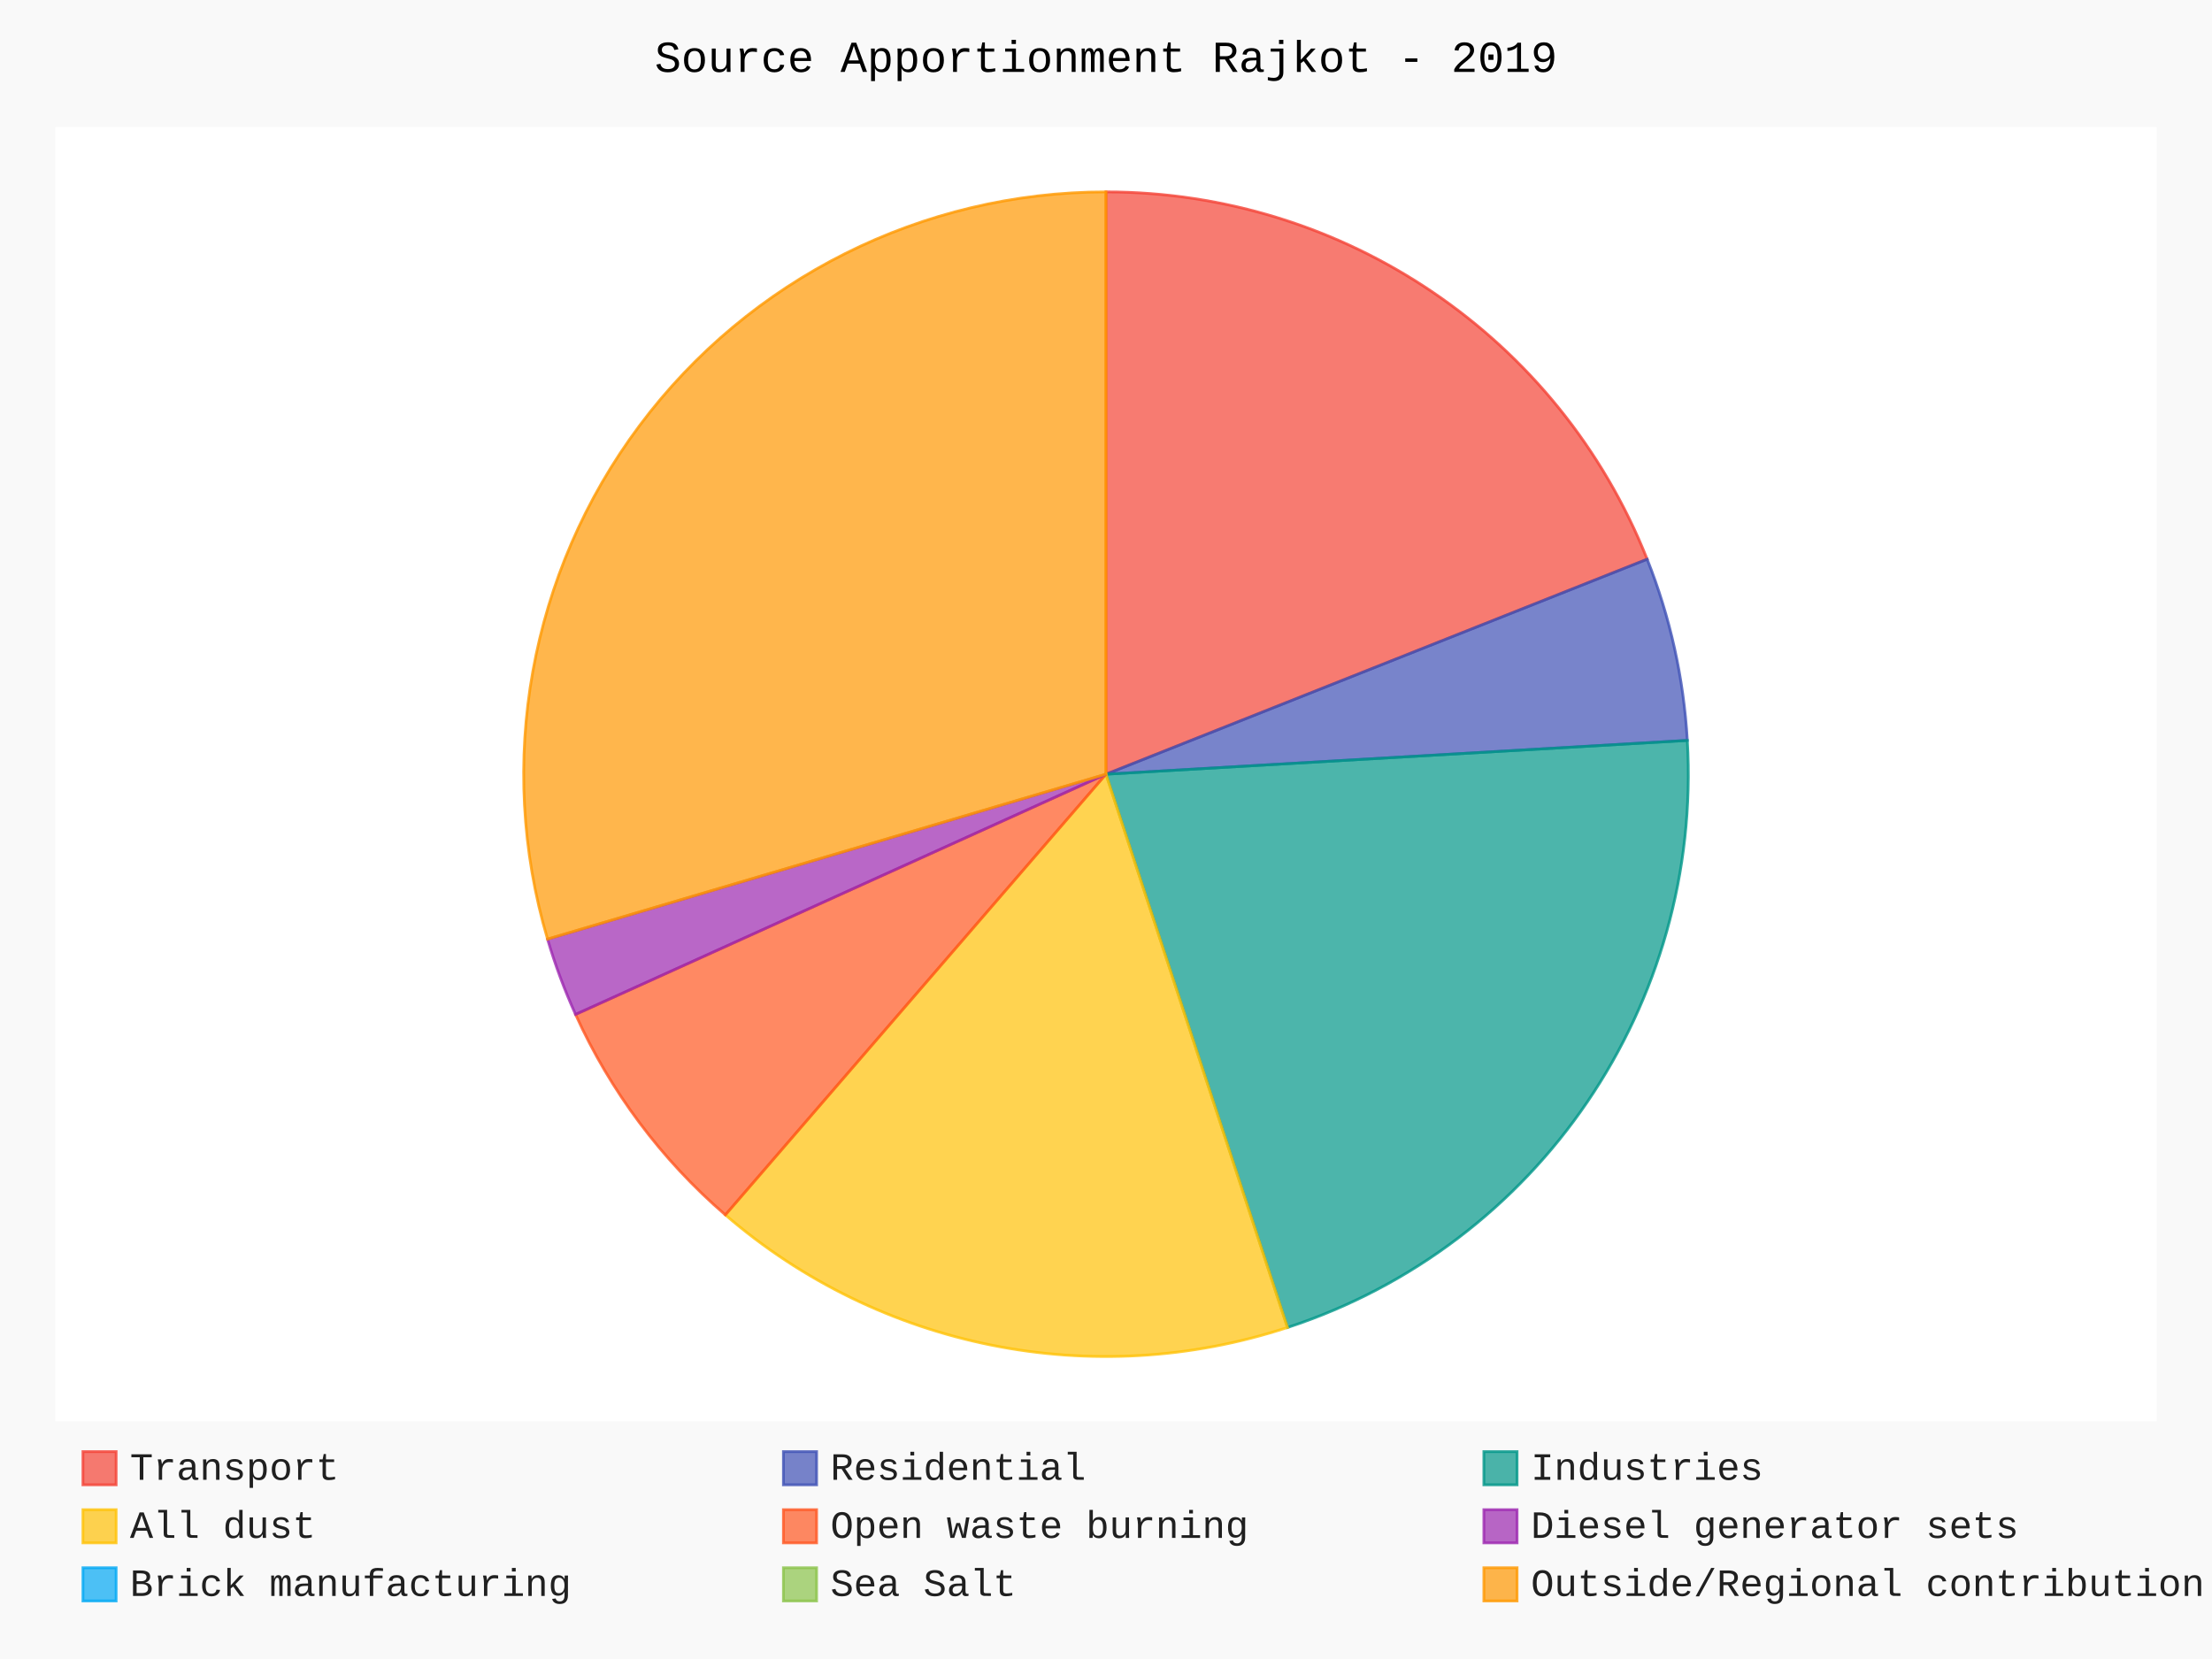
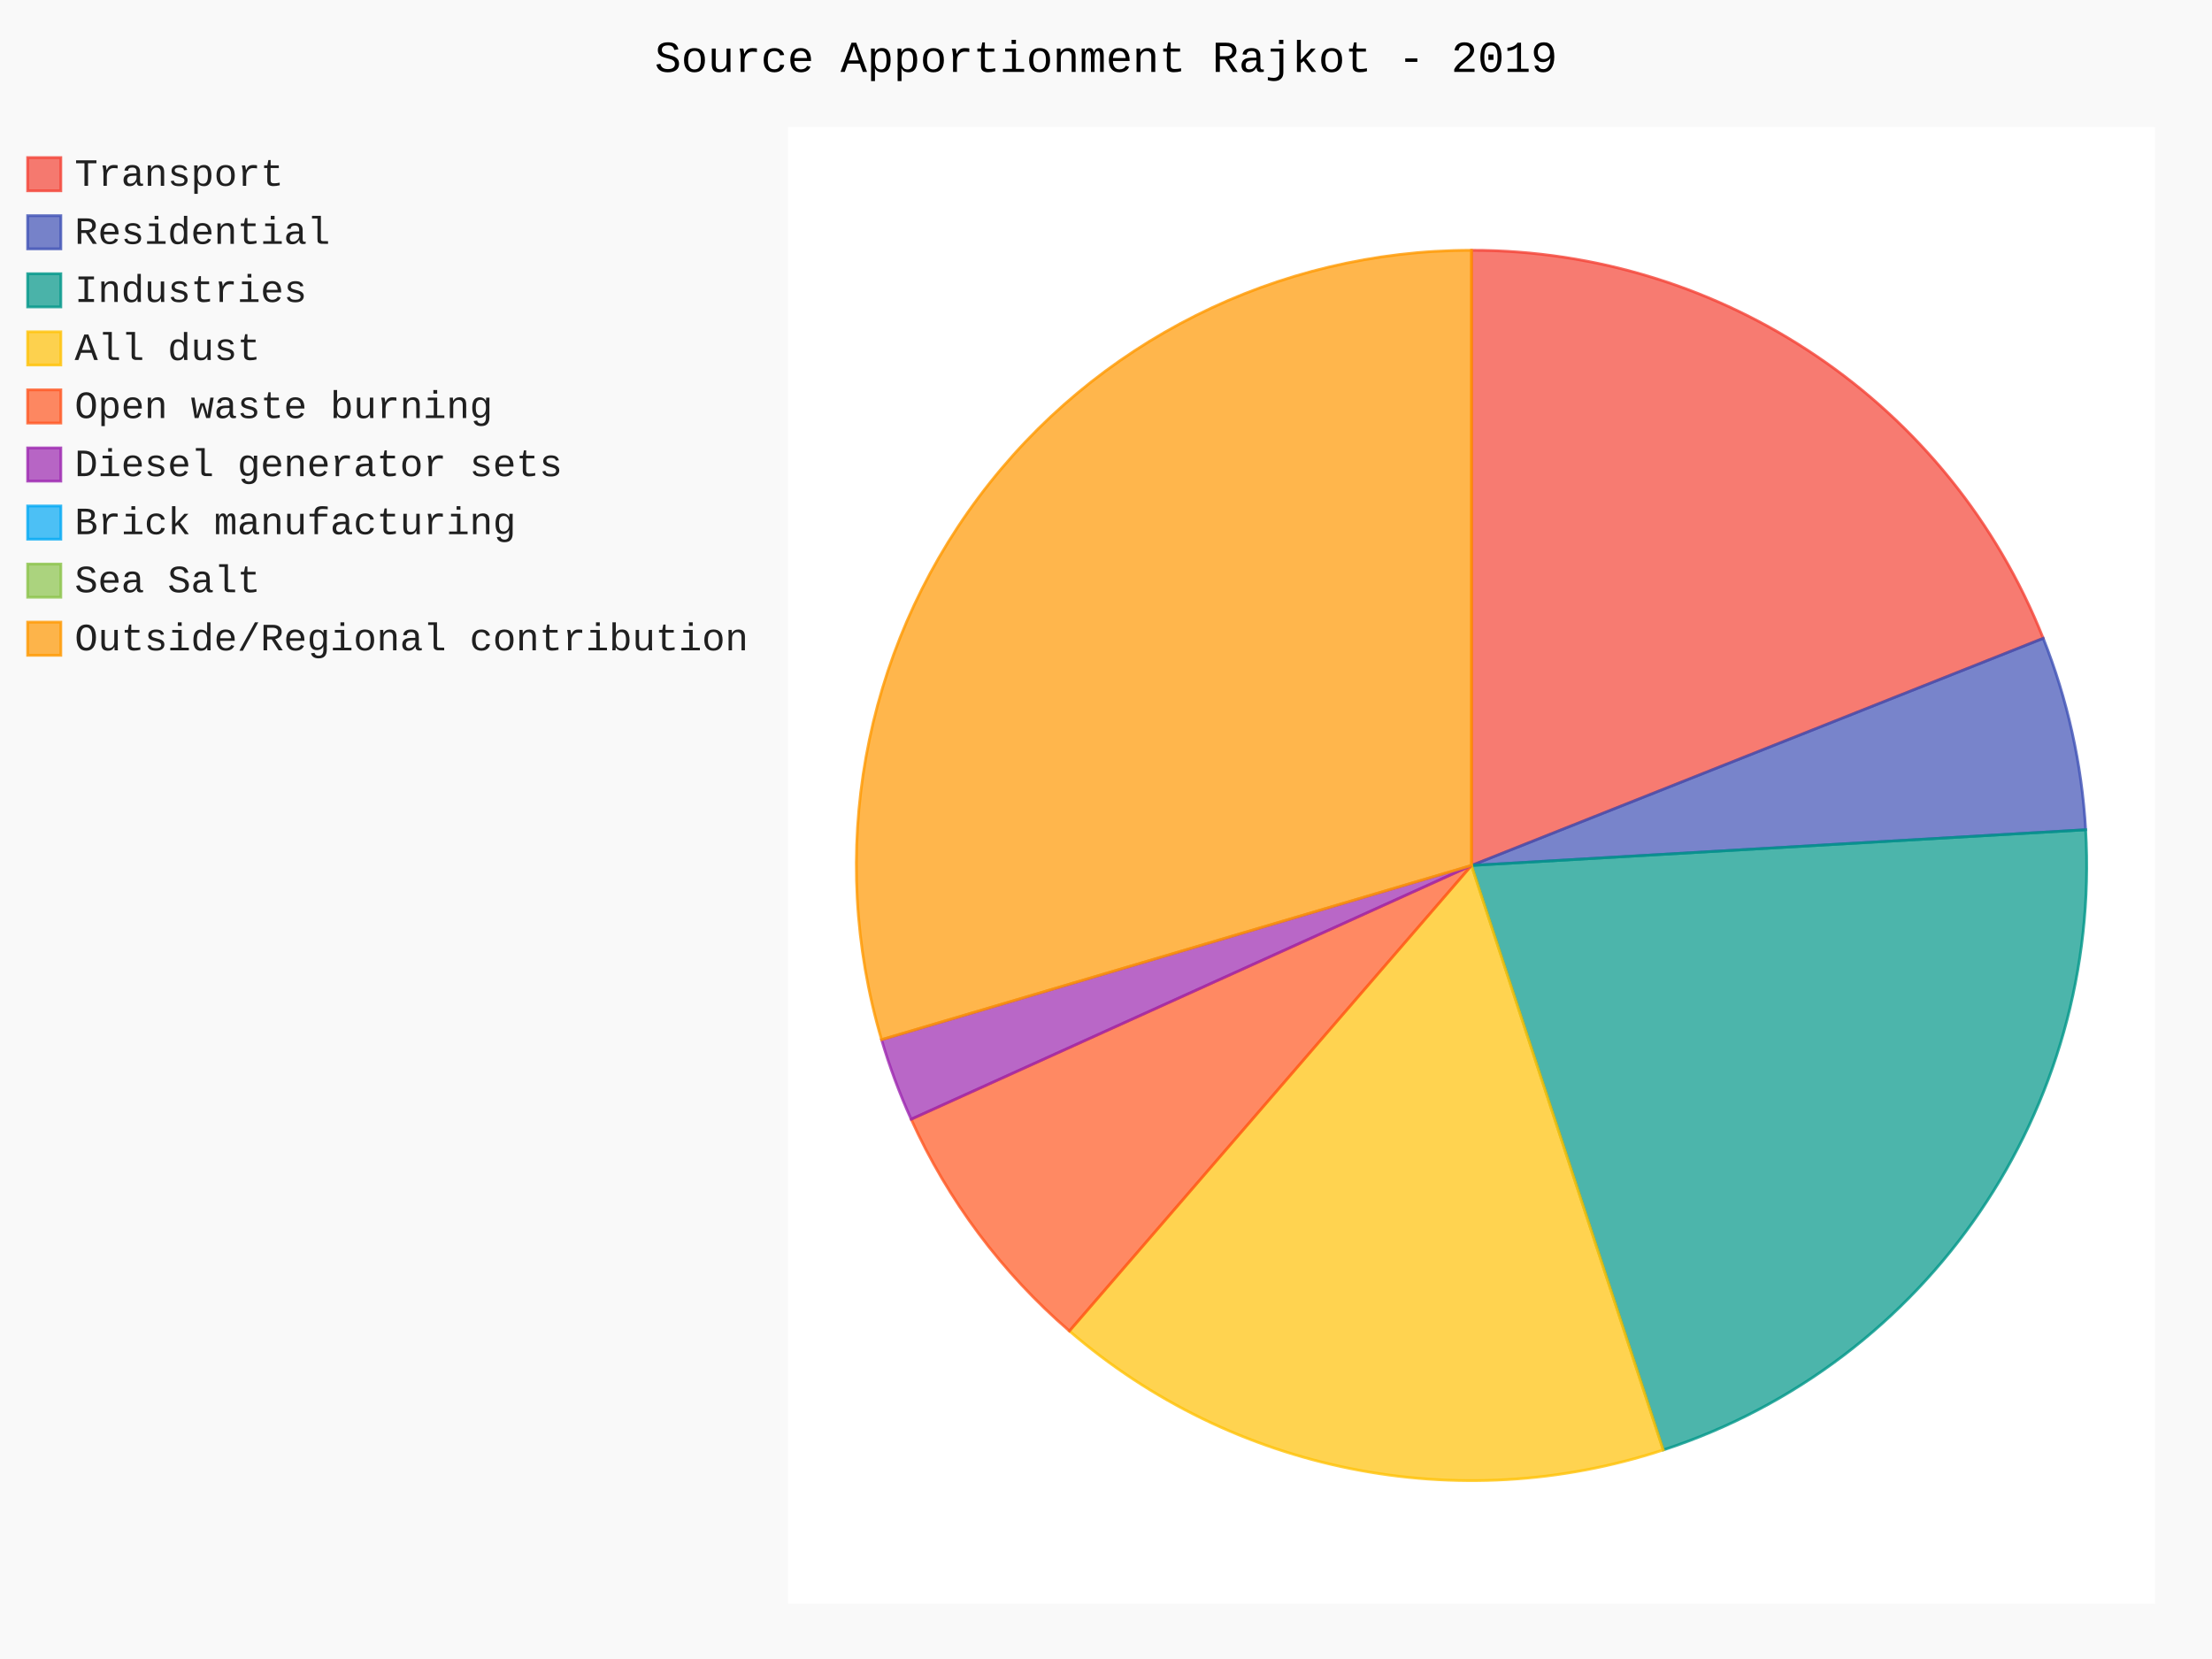
- <svg xmlns="http://www.w3.org/2000/svg" id="chart-d1b4b1a1-33f8-4cab-8c41-7ced23c0f53e" class="pygal-chart" viewBox="0 0 800 600">
+ <svg xmlns="http://www.w3.org/2000/svg" id="chart-463c612c-b978-416b-bfda-b3739899bbb4" class="pygal-chart" viewBox="0 0 800 600">
  <defs>
-     <style type="text/css">#chart-d1b4b1a1-33f8-4cab-8c41-7ced23c0f53e{-webkit-user-select:none;-webkit-font-smoothing:antialiased;font-family:Consolas,"Liberation Mono",Menlo,Courier,monospace}#chart-d1b4b1a1-33f8-4cab-8c41-7ced23c0f53e .title{font-family:Consolas,"Liberation Mono",Menlo,Courier,monospace;font-size:16px}#chart-d1b4b1a1-33f8-4cab-8c41-7ced23c0f53e .legends .legend text{font-family:Consolas,"Liberation Mono",Menlo,Courier,monospace;font-size:14px}#chart-d1b4b1a1-33f8-4cab-8c41-7ced23c0f53e .axis text{font-family:Consolas,"Liberation Mono",Menlo,Courier,monospace;font-size:10px}#chart-d1b4b1a1-33f8-4cab-8c41-7ced23c0f53e .axis text.major{font-family:Consolas,"Liberation Mono",Menlo,Courier,monospace;font-size:10px}#chart-d1b4b1a1-33f8-4cab-8c41-7ced23c0f53e .text-overlay text.value{font-family:Consolas,"Liberation Mono",Menlo,Courier,monospace;font-size:16px}#chart-d1b4b1a1-33f8-4cab-8c41-7ced23c0f53e .text-overlay text.label{font-family:Consolas,"Liberation Mono",Menlo,Courier,monospace;font-size:10px}#chart-d1b4b1a1-33f8-4cab-8c41-7ced23c0f53e .tooltip{font-family:Consolas,"Liberation Mono",Menlo,Courier,monospace;font-size:14px}#chart-d1b4b1a1-33f8-4cab-8c41-7ced23c0f53e text.no_data{font-family:Consolas,"Liberation Mono",Menlo,Courier,monospace;font-size:64px}
- #chart-d1b4b1a1-33f8-4cab-8c41-7ced23c0f53e{background-color:rgba(249,249,249,1)}#chart-d1b4b1a1-33f8-4cab-8c41-7ced23c0f53e path,#chart-d1b4b1a1-33f8-4cab-8c41-7ced23c0f53e line,#chart-d1b4b1a1-33f8-4cab-8c41-7ced23c0f53e rect,#chart-d1b4b1a1-33f8-4cab-8c41-7ced23c0f53e circle{-webkit-transition:150ms;-moz-transition:150ms;transition:150ms}#chart-d1b4b1a1-33f8-4cab-8c41-7ced23c0f53e .graph &gt; .background{fill:rgba(249,249,249,1)}#chart-d1b4b1a1-33f8-4cab-8c41-7ced23c0f53e .plot &gt; .background{fill:rgba(255,255,255,1)}#chart-d1b4b1a1-33f8-4cab-8c41-7ced23c0f53e .graph{fill:rgba(0,0,0,.87)}#chart-d1b4b1a1-33f8-4cab-8c41-7ced23c0f53e text.no_data{fill:rgba(0,0,0,1)}#chart-d1b4b1a1-33f8-4cab-8c41-7ced23c0f53e .title{fill:rgba(0,0,0,1)}#chart-d1b4b1a1-33f8-4cab-8c41-7ced23c0f53e .legends .legend text{fill:rgba(0,0,0,.87)}#chart-d1b4b1a1-33f8-4cab-8c41-7ced23c0f53e .legends .legend:hover text{fill:rgba(0,0,0,1)}#chart-d1b4b1a1-33f8-4cab-8c41-7ced23c0f53e .axis .line{stroke:rgba(0,0,0,1)}#chart-d1b4b1a1-33f8-4cab-8c41-7ced23c0f53e .axis .guide.line{stroke:rgba(0,0,0,.54)}#chart-d1b4b1a1-33f8-4cab-8c41-7ced23c0f53e .axis .major.line{stroke:rgba(0,0,0,.87)}#chart-d1b4b1a1-33f8-4cab-8c41-7ced23c0f53e .axis text.major{fill:rgba(0,0,0,1)}#chart-d1b4b1a1-33f8-4cab-8c41-7ced23c0f53e .axis.y .guides:hover .guide.line,#chart-d1b4b1a1-33f8-4cab-8c41-7ced23c0f53e .line-graph .axis.x .guides:hover .guide.line,#chart-d1b4b1a1-33f8-4cab-8c41-7ced23c0f53e .stackedline-graph .axis.x .guides:hover .guide.line,#chart-d1b4b1a1-33f8-4cab-8c41-7ced23c0f53e .xy-graph .axis.x .guides:hover .guide.line{stroke:rgba(0,0,0,1)}#chart-d1b4b1a1-33f8-4cab-8c41-7ced23c0f53e .axis .guides:hover text{fill:rgba(0,0,0,1)}#chart-d1b4b1a1-33f8-4cab-8c41-7ced23c0f53e .reactive{fill-opacity:.7;stroke-opacity:.8;stroke-width:1}#chart-d1b4b1a1-33f8-4cab-8c41-7ced23c0f53e .ci{stroke:rgba(0,0,0,.87)}#chart-d1b4b1a1-33f8-4cab-8c41-7ced23c0f53e .reactive.active,#chart-d1b4b1a1-33f8-4cab-8c41-7ced23c0f53e .active .reactive{fill-opacity:.8;stroke-opacity:.9;stroke-width:4}#chart-d1b4b1a1-33f8-4cab-8c41-7ced23c0f53e .ci .reactive.active{stroke-width:1.5}#chart-d1b4b1a1-33f8-4cab-8c41-7ced23c0f53e .series text{fill:rgba(0,0,0,1)}#chart-d1b4b1a1-33f8-4cab-8c41-7ced23c0f53e .tooltip rect{fill:rgba(255,255,255,1);stroke:rgba(0,0,0,1);-webkit-transition:opacity 150ms;-moz-transition:opacity 150ms;transition:opacity 150ms}#chart-d1b4b1a1-33f8-4cab-8c41-7ced23c0f53e .tooltip .label{fill:rgba(0,0,0,.87)}#chart-d1b4b1a1-33f8-4cab-8c41-7ced23c0f53e .tooltip .label{fill:rgba(0,0,0,.87)}#chart-d1b4b1a1-33f8-4cab-8c41-7ced23c0f53e .tooltip .legend{font-size:.8em;fill:rgba(0,0,0,.54)}#chart-d1b4b1a1-33f8-4cab-8c41-7ced23c0f53e .tooltip .x_label{font-size:.6em;fill:rgba(0,0,0,1)}#chart-d1b4b1a1-33f8-4cab-8c41-7ced23c0f53e .tooltip .xlink{font-size:.5em;text-decoration:underline}#chart-d1b4b1a1-33f8-4cab-8c41-7ced23c0f53e .tooltip .value{font-size:1.5em}#chart-d1b4b1a1-33f8-4cab-8c41-7ced23c0f53e .bound{font-size:.5em}#chart-d1b4b1a1-33f8-4cab-8c41-7ced23c0f53e .max-value{font-size:.75em;fill:rgba(0,0,0,.54)}#chart-d1b4b1a1-33f8-4cab-8c41-7ced23c0f53e .map-element{fill:rgba(255,255,255,1);stroke:rgba(0,0,0,.54) !important}#chart-d1b4b1a1-33f8-4cab-8c41-7ced23c0f53e .map-element .reactive{fill-opacity:inherit;stroke-opacity:inherit}#chart-d1b4b1a1-33f8-4cab-8c41-7ced23c0f53e .color-0,#chart-d1b4b1a1-33f8-4cab-8c41-7ced23c0f53e .color-0 a:visited{stroke:#F44336;fill:#F44336}#chart-d1b4b1a1-33f8-4cab-8c41-7ced23c0f53e .color-1,#chart-d1b4b1a1-33f8-4cab-8c41-7ced23c0f53e .color-1 a:visited{stroke:#3F51B5;fill:#3F51B5}#chart-d1b4b1a1-33f8-4cab-8c41-7ced23c0f53e .color-2,#chart-d1b4b1a1-33f8-4cab-8c41-7ced23c0f53e .color-2 a:visited{stroke:#009688;fill:#009688}#chart-d1b4b1a1-33f8-4cab-8c41-7ced23c0f53e .color-3,#chart-d1b4b1a1-33f8-4cab-8c41-7ced23c0f53e .color-3 a:visited{stroke:#FFC107;fill:#FFC107}#chart-d1b4b1a1-33f8-4cab-8c41-7ced23c0f53e .color-4,#chart-d1b4b1a1-33f8-4cab-8c41-7ced23c0f53e .color-4 a:visited{stroke:#FF5722;fill:#FF5722}#chart-d1b4b1a1-33f8-4cab-8c41-7ced23c0f53e .color-5,#chart-d1b4b1a1-33f8-4cab-8c41-7ced23c0f53e .color-5 a:visited{stroke:#9C27B0;fill:#9C27B0}#chart-d1b4b1a1-33f8-4cab-8c41-7ced23c0f53e .color-6,#chart-d1b4b1a1-33f8-4cab-8c41-7ced23c0f53e .color-6 a:visited{stroke:#03A9F4;fill:#03A9F4}#chart-d1b4b1a1-33f8-4cab-8c41-7ced23c0f53e .color-7,#chart-d1b4b1a1-33f8-4cab-8c41-7ced23c0f53e .color-7 a:visited{stroke:#8BC34A;fill:#8BC34A}#chart-d1b4b1a1-33f8-4cab-8c41-7ced23c0f53e .color-8,#chart-d1b4b1a1-33f8-4cab-8c41-7ced23c0f53e .color-8 a:visited{stroke:#FF9800;fill:#FF9800}#chart-d1b4b1a1-33f8-4cab-8c41-7ced23c0f53e .text-overlay .color-0 text{fill:black}#chart-d1b4b1a1-33f8-4cab-8c41-7ced23c0f53e .text-overlay .color-1 text{fill:black}#chart-d1b4b1a1-33f8-4cab-8c41-7ced23c0f53e .text-overlay .color-2 text{fill:black}#chart-d1b4b1a1-33f8-4cab-8c41-7ced23c0f53e .text-overlay .color-3 text{fill:black}#chart-d1b4b1a1-33f8-4cab-8c41-7ced23c0f53e .text-overlay .color-4 text{fill:black}#chart-d1b4b1a1-33f8-4cab-8c41-7ced23c0f53e .text-overlay .color-5 text{fill:black}#chart-d1b4b1a1-33f8-4cab-8c41-7ced23c0f53e .text-overlay .color-6 text{fill:black}#chart-d1b4b1a1-33f8-4cab-8c41-7ced23c0f53e .text-overlay .color-7 text{fill:black}#chart-d1b4b1a1-33f8-4cab-8c41-7ced23c0f53e .text-overlay .color-8 text{fill:black}
- #chart-d1b4b1a1-33f8-4cab-8c41-7ced23c0f53e text.no_data{text-anchor:middle}#chart-d1b4b1a1-33f8-4cab-8c41-7ced23c0f53e .guide.line{fill:none}#chart-d1b4b1a1-33f8-4cab-8c41-7ced23c0f53e .centered{text-anchor:middle}#chart-d1b4b1a1-33f8-4cab-8c41-7ced23c0f53e .title{text-anchor:middle}#chart-d1b4b1a1-33f8-4cab-8c41-7ced23c0f53e .legends .legend text{fill-opacity:1}#chart-d1b4b1a1-33f8-4cab-8c41-7ced23c0f53e .axis.x text{text-anchor:middle}#chart-d1b4b1a1-33f8-4cab-8c41-7ced23c0f53e .axis.x:not(.web) text[transform]{text-anchor:start}#chart-d1b4b1a1-33f8-4cab-8c41-7ced23c0f53e .axis.x:not(.web) text[transform].backwards{text-anchor:end}#chart-d1b4b1a1-33f8-4cab-8c41-7ced23c0f53e .axis.y text{text-anchor:end}#chart-d1b4b1a1-33f8-4cab-8c41-7ced23c0f53e .axis.y text[transform].backwards{text-anchor:start}#chart-d1b4b1a1-33f8-4cab-8c41-7ced23c0f53e .axis.y2 text{text-anchor:start}#chart-d1b4b1a1-33f8-4cab-8c41-7ced23c0f53e .axis.y2 text[transform].backwards{text-anchor:end}#chart-d1b4b1a1-33f8-4cab-8c41-7ced23c0f53e .axis .guide.line{stroke-dasharray:4,4;stroke:black}#chart-d1b4b1a1-33f8-4cab-8c41-7ced23c0f53e .axis .major.guide.line{stroke-dasharray:6,6;stroke:black}#chart-d1b4b1a1-33f8-4cab-8c41-7ced23c0f53e .horizontal .axis.y .guide.line,#chart-d1b4b1a1-33f8-4cab-8c41-7ced23c0f53e .horizontal .axis.y2 .guide.line,#chart-d1b4b1a1-33f8-4cab-8c41-7ced23c0f53e .vertical .axis.x .guide.line{opacity:0}#chart-d1b4b1a1-33f8-4cab-8c41-7ced23c0f53e .horizontal .axis.always_show .guide.line,#chart-d1b4b1a1-33f8-4cab-8c41-7ced23c0f53e .vertical .axis.always_show .guide.line{opacity:1 !important}#chart-d1b4b1a1-33f8-4cab-8c41-7ced23c0f53e .axis.y .guides:hover .guide.line,#chart-d1b4b1a1-33f8-4cab-8c41-7ced23c0f53e .axis.y2 .guides:hover .guide.line,#chart-d1b4b1a1-33f8-4cab-8c41-7ced23c0f53e .axis.x .guides:hover .guide.line{opacity:1}#chart-d1b4b1a1-33f8-4cab-8c41-7ced23c0f53e .axis .guides:hover text{opacity:1}#chart-d1b4b1a1-33f8-4cab-8c41-7ced23c0f53e .nofill{fill:none}#chart-d1b4b1a1-33f8-4cab-8c41-7ced23c0f53e .subtle-fill{fill-opacity:.2}#chart-d1b4b1a1-33f8-4cab-8c41-7ced23c0f53e .dot{stroke-width:1px;fill-opacity:1;stroke-opacity:1}#chart-d1b4b1a1-33f8-4cab-8c41-7ced23c0f53e .dot.active{stroke-width:5px}#chart-d1b4b1a1-33f8-4cab-8c41-7ced23c0f53e .dot.negative{fill:transparent}#chart-d1b4b1a1-33f8-4cab-8c41-7ced23c0f53e text,#chart-d1b4b1a1-33f8-4cab-8c41-7ced23c0f53e tspan{stroke:none !important}#chart-d1b4b1a1-33f8-4cab-8c41-7ced23c0f53e .series text.active{opacity:1}#chart-d1b4b1a1-33f8-4cab-8c41-7ced23c0f53e .tooltip rect{fill-opacity:.95;stroke-width:.5}#chart-d1b4b1a1-33f8-4cab-8c41-7ced23c0f53e .tooltip text{fill-opacity:1}#chart-d1b4b1a1-33f8-4cab-8c41-7ced23c0f53e .showable{visibility:hidden}#chart-d1b4b1a1-33f8-4cab-8c41-7ced23c0f53e .showable.shown{visibility:visible}#chart-d1b4b1a1-33f8-4cab-8c41-7ced23c0f53e .gauge-background{fill:rgba(229,229,229,1);stroke:none}#chart-d1b4b1a1-33f8-4cab-8c41-7ced23c0f53e .bg-lines{stroke:rgba(249,249,249,1);stroke-width:2px}</style>
+     <style type="text/css">#chart-463c612c-b978-416b-bfda-b3739899bbb4{-webkit-user-select:none;-webkit-font-smoothing:antialiased;font-family:Consolas,"Liberation Mono",Menlo,Courier,monospace}#chart-463c612c-b978-416b-bfda-b3739899bbb4 .title{font-family:Consolas,"Liberation Mono",Menlo,Courier,monospace;font-size:16px}#chart-463c612c-b978-416b-bfda-b3739899bbb4 .legends .legend text{font-family:Consolas,"Liberation Mono",Menlo,Courier,monospace;font-size:14px}#chart-463c612c-b978-416b-bfda-b3739899bbb4 .axis text{font-family:Consolas,"Liberation Mono",Menlo,Courier,monospace;font-size:10px}#chart-463c612c-b978-416b-bfda-b3739899bbb4 .axis text.major{font-family:Consolas,"Liberation Mono",Menlo,Courier,monospace;font-size:10px}#chart-463c612c-b978-416b-bfda-b3739899bbb4 .text-overlay text.value{font-family:Consolas,"Liberation Mono",Menlo,Courier,monospace;font-size:16px}#chart-463c612c-b978-416b-bfda-b3739899bbb4 .text-overlay text.label{font-family:Consolas,"Liberation Mono",Menlo,Courier,monospace;font-size:10px}#chart-463c612c-b978-416b-bfda-b3739899bbb4 .tooltip{font-family:Consolas,"Liberation Mono",Menlo,Courier,monospace;font-size:14px}#chart-463c612c-b978-416b-bfda-b3739899bbb4 text.no_data{font-family:Consolas,"Liberation Mono",Menlo,Courier,monospace;font-size:64px}
+ #chart-463c612c-b978-416b-bfda-b3739899bbb4{background-color:rgba(249,249,249,1)}#chart-463c612c-b978-416b-bfda-b3739899bbb4 path,#chart-463c612c-b978-416b-bfda-b3739899bbb4 line,#chart-463c612c-b978-416b-bfda-b3739899bbb4 rect,#chart-463c612c-b978-416b-bfda-b3739899bbb4 circle{-webkit-transition:150ms;-moz-transition:150ms;transition:150ms}#chart-463c612c-b978-416b-bfda-b3739899bbb4 .graph &gt; .background{fill:rgba(249,249,249,1)}#chart-463c612c-b978-416b-bfda-b3739899bbb4 .plot &gt; .background{fill:rgba(255,255,255,1)}#chart-463c612c-b978-416b-bfda-b3739899bbb4 .graph{fill:rgba(0,0,0,.87)}#chart-463c612c-b978-416b-bfda-b3739899bbb4 text.no_data{fill:rgba(0,0,0,1)}#chart-463c612c-b978-416b-bfda-b3739899bbb4 .title{fill:rgba(0,0,0,1)}#chart-463c612c-b978-416b-bfda-b3739899bbb4 .legends .legend text{fill:rgba(0,0,0,.87)}#chart-463c612c-b978-416b-bfda-b3739899bbb4 .legends .legend:hover text{fill:rgba(0,0,0,1)}#chart-463c612c-b978-416b-bfda-b3739899bbb4 .axis .line{stroke:rgba(0,0,0,1)}#chart-463c612c-b978-416b-bfda-b3739899bbb4 .axis .guide.line{stroke:rgba(0,0,0,.54)}#chart-463c612c-b978-416b-bfda-b3739899bbb4 .axis .major.line{stroke:rgba(0,0,0,.87)}#chart-463c612c-b978-416b-bfda-b3739899bbb4 .axis text.major{fill:rgba(0,0,0,1)}#chart-463c612c-b978-416b-bfda-b3739899bbb4 .axis.y .guides:hover .guide.line,#chart-463c612c-b978-416b-bfda-b3739899bbb4 .line-graph .axis.x .guides:hover .guide.line,#chart-463c612c-b978-416b-bfda-b3739899bbb4 .stackedline-graph .axis.x .guides:hover .guide.line,#chart-463c612c-b978-416b-bfda-b3739899bbb4 .xy-graph .axis.x .guides:hover .guide.line{stroke:rgba(0,0,0,1)}#chart-463c612c-b978-416b-bfda-b3739899bbb4 .axis .guides:hover text{fill:rgba(0,0,0,1)}#chart-463c612c-b978-416b-bfda-b3739899bbb4 .reactive{fill-opacity:.7;stroke-opacity:.8;stroke-width:1}#chart-463c612c-b978-416b-bfda-b3739899bbb4 .ci{stroke:rgba(0,0,0,.87)}#chart-463c612c-b978-416b-bfda-b3739899bbb4 .reactive.active,#chart-463c612c-b978-416b-bfda-b3739899bbb4 .active .reactive{fill-opacity:.8;stroke-opacity:.9;stroke-width:4}#chart-463c612c-b978-416b-bfda-b3739899bbb4 .ci .reactive.active{stroke-width:1.5}#chart-463c612c-b978-416b-bfda-b3739899bbb4 .series text{fill:rgba(0,0,0,1)}#chart-463c612c-b978-416b-bfda-b3739899bbb4 .tooltip rect{fill:rgba(255,255,255,1);stroke:rgba(0,0,0,1);-webkit-transition:opacity 150ms;-moz-transition:opacity 150ms;transition:opacity 150ms}#chart-463c612c-b978-416b-bfda-b3739899bbb4 .tooltip .label{fill:rgba(0,0,0,.87)}#chart-463c612c-b978-416b-bfda-b3739899bbb4 .tooltip .label{fill:rgba(0,0,0,.87)}#chart-463c612c-b978-416b-bfda-b3739899bbb4 .tooltip .legend{font-size:.8em;fill:rgba(0,0,0,.54)}#chart-463c612c-b978-416b-bfda-b3739899bbb4 .tooltip .x_label{font-size:.6em;fill:rgba(0,0,0,1)}#chart-463c612c-b978-416b-bfda-b3739899bbb4 .tooltip .xlink{font-size:.5em;text-decoration:underline}#chart-463c612c-b978-416b-bfda-b3739899bbb4 .tooltip .value{font-size:1.5em}#chart-463c612c-b978-416b-bfda-b3739899bbb4 .bound{font-size:.5em}#chart-463c612c-b978-416b-bfda-b3739899bbb4 .max-value{font-size:.75em;fill:rgba(0,0,0,.54)}#chart-463c612c-b978-416b-bfda-b3739899bbb4 .map-element{fill:rgba(255,255,255,1);stroke:rgba(0,0,0,.54) !important}#chart-463c612c-b978-416b-bfda-b3739899bbb4 .map-element .reactive{fill-opacity:inherit;stroke-opacity:inherit}#chart-463c612c-b978-416b-bfda-b3739899bbb4 .color-0,#chart-463c612c-b978-416b-bfda-b3739899bbb4 .color-0 a:visited{stroke:#F44336;fill:#F44336}#chart-463c612c-b978-416b-bfda-b3739899bbb4 .color-1,#chart-463c612c-b978-416b-bfda-b3739899bbb4 .color-1 a:visited{stroke:#3F51B5;fill:#3F51B5}#chart-463c612c-b978-416b-bfda-b3739899bbb4 .color-2,#chart-463c612c-b978-416b-bfda-b3739899bbb4 .color-2 a:visited{stroke:#009688;fill:#009688}#chart-463c612c-b978-416b-bfda-b3739899bbb4 .color-3,#chart-463c612c-b978-416b-bfda-b3739899bbb4 .color-3 a:visited{stroke:#FFC107;fill:#FFC107}#chart-463c612c-b978-416b-bfda-b3739899bbb4 .color-4,#chart-463c612c-b978-416b-bfda-b3739899bbb4 .color-4 a:visited{stroke:#FF5722;fill:#FF5722}#chart-463c612c-b978-416b-bfda-b3739899bbb4 .color-5,#chart-463c612c-b978-416b-bfda-b3739899bbb4 .color-5 a:visited{stroke:#9C27B0;fill:#9C27B0}#chart-463c612c-b978-416b-bfda-b3739899bbb4 .color-6,#chart-463c612c-b978-416b-bfda-b3739899bbb4 .color-6 a:visited{stroke:#03A9F4;fill:#03A9F4}#chart-463c612c-b978-416b-bfda-b3739899bbb4 .color-7,#chart-463c612c-b978-416b-bfda-b3739899bbb4 .color-7 a:visited{stroke:#8BC34A;fill:#8BC34A}#chart-463c612c-b978-416b-bfda-b3739899bbb4 .color-8,#chart-463c612c-b978-416b-bfda-b3739899bbb4 .color-8 a:visited{stroke:#FF9800;fill:#FF9800}#chart-463c612c-b978-416b-bfda-b3739899bbb4 .text-overlay .color-0 text{fill:black}#chart-463c612c-b978-416b-bfda-b3739899bbb4 .text-overlay .color-1 text{fill:black}#chart-463c612c-b978-416b-bfda-b3739899bbb4 .text-overlay .color-2 text{fill:black}#chart-463c612c-b978-416b-bfda-b3739899bbb4 .text-overlay .color-3 text{fill:black}#chart-463c612c-b978-416b-bfda-b3739899bbb4 .text-overlay .color-4 text{fill:black}#chart-463c612c-b978-416b-bfda-b3739899bbb4 .text-overlay .color-5 text{fill:black}#chart-463c612c-b978-416b-bfda-b3739899bbb4 .text-overlay .color-6 text{fill:black}#chart-463c612c-b978-416b-bfda-b3739899bbb4 .text-overlay .color-7 text{fill:black}#chart-463c612c-b978-416b-bfda-b3739899bbb4 .text-overlay .color-8 text{fill:black}
+ #chart-463c612c-b978-416b-bfda-b3739899bbb4 text.no_data{text-anchor:middle}#chart-463c612c-b978-416b-bfda-b3739899bbb4 .guide.line{fill:none}#chart-463c612c-b978-416b-bfda-b3739899bbb4 .centered{text-anchor:middle}#chart-463c612c-b978-416b-bfda-b3739899bbb4 .title{text-anchor:middle}#chart-463c612c-b978-416b-bfda-b3739899bbb4 .legends .legend text{fill-opacity:1}#chart-463c612c-b978-416b-bfda-b3739899bbb4 .axis.x text{text-anchor:middle}#chart-463c612c-b978-416b-bfda-b3739899bbb4 .axis.x:not(.web) text[transform]{text-anchor:start}#chart-463c612c-b978-416b-bfda-b3739899bbb4 .axis.x:not(.web) text[transform].backwards{text-anchor:end}#chart-463c612c-b978-416b-bfda-b3739899bbb4 .axis.y text{text-anchor:end}#chart-463c612c-b978-416b-bfda-b3739899bbb4 .axis.y text[transform].backwards{text-anchor:start}#chart-463c612c-b978-416b-bfda-b3739899bbb4 .axis.y2 text{text-anchor:start}#chart-463c612c-b978-416b-bfda-b3739899bbb4 .axis.y2 text[transform].backwards{text-anchor:end}#chart-463c612c-b978-416b-bfda-b3739899bbb4 .axis .guide.line{stroke-dasharray:4,4;stroke:black}#chart-463c612c-b978-416b-bfda-b3739899bbb4 .axis .major.guide.line{stroke-dasharray:6,6;stroke:black}#chart-463c612c-b978-416b-bfda-b3739899bbb4 .horizontal .axis.y .guide.line,#chart-463c612c-b978-416b-bfda-b3739899bbb4 .horizontal .axis.y2 .guide.line,#chart-463c612c-b978-416b-bfda-b3739899bbb4 .vertical .axis.x .guide.line{opacity:0}#chart-463c612c-b978-416b-bfda-b3739899bbb4 .horizontal .axis.always_show .guide.line,#chart-463c612c-b978-416b-bfda-b3739899bbb4 .vertical .axis.always_show .guide.line{opacity:1 !important}#chart-463c612c-b978-416b-bfda-b3739899bbb4 .axis.y .guides:hover .guide.line,#chart-463c612c-b978-416b-bfda-b3739899bbb4 .axis.y2 .guides:hover .guide.line,#chart-463c612c-b978-416b-bfda-b3739899bbb4 .axis.x .guides:hover .guide.line{opacity:1}#chart-463c612c-b978-416b-bfda-b3739899bbb4 .axis .guides:hover text{opacity:1}#chart-463c612c-b978-416b-bfda-b3739899bbb4 .nofill{fill:none}#chart-463c612c-b978-416b-bfda-b3739899bbb4 .subtle-fill{fill-opacity:.2}#chart-463c612c-b978-416b-bfda-b3739899bbb4 .dot{stroke-width:1px;fill-opacity:1;stroke-opacity:1}#chart-463c612c-b978-416b-bfda-b3739899bbb4 .dot.active{stroke-width:5px}#chart-463c612c-b978-416b-bfda-b3739899bbb4 .dot.negative{fill:transparent}#chart-463c612c-b978-416b-bfda-b3739899bbb4 text,#chart-463c612c-b978-416b-bfda-b3739899bbb4 tspan{stroke:none !important}#chart-463c612c-b978-416b-bfda-b3739899bbb4 .series text.active{opacity:1}#chart-463c612c-b978-416b-bfda-b3739899bbb4 .tooltip rect{fill-opacity:.95;stroke-width:.5}#chart-463c612c-b978-416b-bfda-b3739899bbb4 .tooltip text{fill-opacity:1}#chart-463c612c-b978-416b-bfda-b3739899bbb4 .showable{visibility:hidden}#chart-463c612c-b978-416b-bfda-b3739899bbb4 .showable.shown{visibility:visible}#chart-463c612c-b978-416b-bfda-b3739899bbb4 .gauge-background{fill:rgba(229,229,229,1);stroke:none}#chart-463c612c-b978-416b-bfda-b3739899bbb4 .bg-lines{stroke:rgba(249,249,249,1);stroke-width:2px}</style>
  </defs>
  <g class="graph pie-graph vertical">
    <rect x="0" y="0" width="800" height="600" class="background" />
-     <g transform="translate(20, 46)" class="plot">
-       <rect x="0" y="0" width="760" height="468.0" class="background" />
+     <g transform="translate(285, 46)" class="plot">
+       <rect x="0" y="0" width="494.4" height="534" class="background" />
      <g class="series serie-0 color-0">
        <g class="slices">
          <g class="slice">
-             <path d="M380 23.4 A210.6 210.6 0 0 1 575.718 156.239 L380 234 A0 0 0 0 0 380 234 z" class="slice reactive tooltip-trigger" />
+             <path d="M247.2 44.52 A222.48 222.48 0 0 1 453.959 184.853 L247.2 267 A0 0 0 0 0 247.2 267 z" class="slice reactive tooltip-trigger" />
          </g>
        </g>
      </g>
      <g class="series serie-1 color-1">
        <g class="slices">
          <g class="slice">
-             <path d="M575.718 156.239 A210.6 210.6 0 0 1 590.245 221.779 L380 234 A0 0 0 0 0 380 234 z" class="slice reactive tooltip-trigger" />
+             <path d="M453.959 184.853 A222.48 222.48 0 0 1 469.305 254.09 L247.2 267 A0 0 0 0 0 247.2 267 z" class="slice reactive tooltip-trigger" />
          </g>
        </g>
      </g>
      <g class="series serie-2 color-2">
        <g class="slices">
          <g class="slice">
-             <path d="M590.245 221.779 A210.6 210.6 0 0 1 445.644 434.108 L380 234 A0 0 0 0 0 380 234 z" class="slice reactive tooltip-trigger" />
+             <path d="M469.305 254.09 A222.48 222.48 0 0 1 316.547 478.396 L247.2 267 A0 0 0 0 0 247.2 267 z" class="slice reactive tooltip-trigger" />
          </g>
        </g>
      </g>
      <g class="series serie-3 color-3">
        <g class="slices">
          <g class="slice">
-             <path d="M445.644 434.108 A210.6 210.6 0 0 1 242.336 393.377 L380 234 A0 0 0 0 0 380 234 z" class="slice reactive tooltip-trigger" />
+             <path d="M316.547 478.396 A222.48 222.48 0 0 1 101.771 435.368 L247.2 267 A0 0 0 0 0 247.2 267 z" class="slice reactive tooltip-trigger" />
          </g>
        </g>
      </g>
      <g class="series serie-4 color-4">
        <g class="slices">
          <g class="slice">
-             <path d="M242.336 393.377 A210.6 210.6 0 0 1 188.158 320.885 L380 234 A0 0 0 0 0 380 234 z" class="slice reactive tooltip-trigger" />
+             <path d="M101.771 435.368 A222.48 222.48 0 0 1 44.536 358.786 L247.2 267 A0 0 0 0 0 247.2 267 z" class="slice reactive tooltip-trigger" />
          </g>
        </g>
      </g>
      <g class="series serie-5 color-5">
        <g class="slices">
          <g class="slice">
-             <path d="M188.158 320.885 A210.6 210.6 0 0 1 178.024 293.65 L380 234 A0 0 0 0 0 380 234 z" class="slice reactive tooltip-trigger" />
+             <path d="M44.536 358.786 A222.48 222.48 0 0 1 33.831 330.015 L247.2 267 A0 0 0 0 0 247.2 267 z" class="slice reactive tooltip-trigger" />
          </g>
        </g>
      </g>
      <g class="series serie-6 color-6">
        <g class="slices">
          <g class="slice" />
        </g>
      </g>
      <g class="series serie-7 color-7">
        <g class="slices">
          <g class="slice" />
        </g>
      </g>
      <g class="series serie-8 color-8">
        <g class="slices">
          <g class="slice">
-             <path d="M178.024 293.65 A210.6 210.6 0 0 1 380 23.4 L380 234 A0 0 0 0 0 380 234 z" class="slice reactive tooltip-trigger" />
+             <path d="M33.831 330.015 A222.48 222.48 0 0 1 247.2 44.52 L247.2 267 A0 0 0 0 0 247.2 267 z" class="slice reactive tooltip-trigger" />
          </g>
        </g>
      </g>
    </g>
    <g class="titles">
      <text x="400.0" y="26" class="title plot_title">Source Apportionment Rajkot - 2019</text>
    </g>
-     <g transform="translate(20, 46)" class="plot overlay">
+     <g transform="translate(285, 46)" class="plot overlay">
      <g class="series serie-0 color-0" />
      <g class="series serie-1 color-1" />
      <g class="series serie-2 color-2" />
      <g class="series serie-3 color-3" />
      <g class="series serie-4 color-4" />
      <g class="series serie-5 color-5" />
      <g class="series serie-6 color-6" />
      <g class="series serie-7 color-7" />
      <g class="series serie-8 color-8" />
    </g>
-     <g transform="translate(20, 46)" class="plot text-overlay">
+     <g transform="translate(285, 46)" class="plot text-overlay">
      <g class="series serie-0 color-0" />
      <g class="series serie-1 color-1" />
      <g class="series serie-2 color-2" />
      <g class="series serie-3 color-3" />
      <g class="series serie-4 color-4" />
      <g class="series serie-5 color-5" />
      <g class="series serie-6 color-6" />
      <g class="series serie-7 color-7" />
      <g class="series serie-8 color-8" />
    </g>
-     <g transform="translate(20, 46)" class="plot tooltip-overlay">
+     <g transform="translate(285, 46)" class="plot tooltip-overlay">
      <g transform="translate(0 0)" style="opacity: 0" class="tooltip">
        <rect rx="0" ry="0" width="0" height="0" class="tooltip-box" />
        <g class="text" />
      </g>
    </g>
-     <g transform="translate(30, 524)" class="legends">
+     <g transform="translate(10, 56)" class="legends">
      <g id="activate-serie-0" class="legend reactive activate-serie">
        <rect x="0.0" y="1.0" width="12" height="12" class="color-0 reactive" />
        <text x="17.0" y="11.2">Transport</text>
      </g>
      <g id="activate-serie-1" class="legend reactive activate-serie">
-         <rect x="253.333" y="1.0" width="12" height="12" class="color-1 reactive" />
-         <text x="270.333" y="11.2">Residential</text>
+         <rect x="0.0" y="22.0" width="12" height="12" class="color-1 reactive" />
+         <text x="17.0" y="32.2">Residential</text>
      </g>
      <g id="activate-serie-2" class="legend reactive activate-serie">
-         <rect x="506.667" y="1.0" width="12" height="12" class="color-2 reactive" />
-         <text x="523.667" y="11.2">Industries</text>
+         <rect x="0.0" y="43.0" width="12" height="12" class="color-2 reactive" />
+         <text x="17.0" y="53.2">Industries</text>
      </g>
      <g id="activate-serie-3" class="legend reactive activate-serie">
-         <rect x="0.0" y="22.0" width="12" height="12" class="color-3 reactive" />
-         <text x="17.0" y="32.2">All dust</text>
+         <rect x="0.0" y="64.0" width="12" height="12" class="color-3 reactive" />
+         <text x="17.0" y="74.2">All dust</text>
      </g>
      <g id="activate-serie-4" class="legend reactive activate-serie">
-         <rect x="253.333" y="22.0" width="12" height="12" class="color-4 reactive" />
-         <text x="270.333" y="32.2">Open waste burning</text>
+         <rect x="0.0" y="85.0" width="12" height="12" class="color-4 reactive" />
+         <text x="17.0" y="95.2">Open waste burning</text>
      </g>
      <g id="activate-serie-5" class="legend reactive activate-serie">
-         <rect x="506.667" y="22.0" width="12" height="12" class="color-5 reactive" />
-         <text x="523.667" y="32.2">Diesel generator sets</text>
+         <rect x="0.0" y="106.0" width="12" height="12" class="color-5 reactive" />
+         <text x="17.0" y="116.2">Diesel generator sets</text>
      </g>
      <g id="activate-serie-6" class="legend reactive activate-serie">
-         <rect x="0.0" y="43.0" width="12" height="12" class="color-6 reactive" />
-         <text x="17.0" y="53.2">Brick manufacturing</text>
+         <rect x="0.0" y="127.0" width="12" height="12" class="color-6 reactive" />
+         <text x="17.0" y="137.2">Brick manufacturing</text>
      </g>
      <g id="activate-serie-7" class="legend reactive activate-serie">
-         <rect x="253.333" y="43.0" width="12" height="12" class="color-7 reactive" />
-         <text x="270.333" y="53.2">Sea Salt</text>
+         <rect x="0.0" y="148.0" width="12" height="12" class="color-7 reactive" />
+         <text x="17.0" y="158.2">Sea Salt</text>
      </g>
      <g id="activate-serie-8" class="legend reactive activate-serie">
-         <rect x="506.667" y="43.0" width="12" height="12" class="color-8 reactive" />
-         <text x="523.667" y="53.2">Outside/Regional contribution</text>
+         <rect x="0.0" y="169.0" width="12" height="12" class="color-8 reactive" />
+         <text x="17.0" y="179.2">Outside/Regional contribution</text>
      </g>
    </g>
+     <g transform="translate(790, 56)" class="legends" />
  </g>
</svg>
